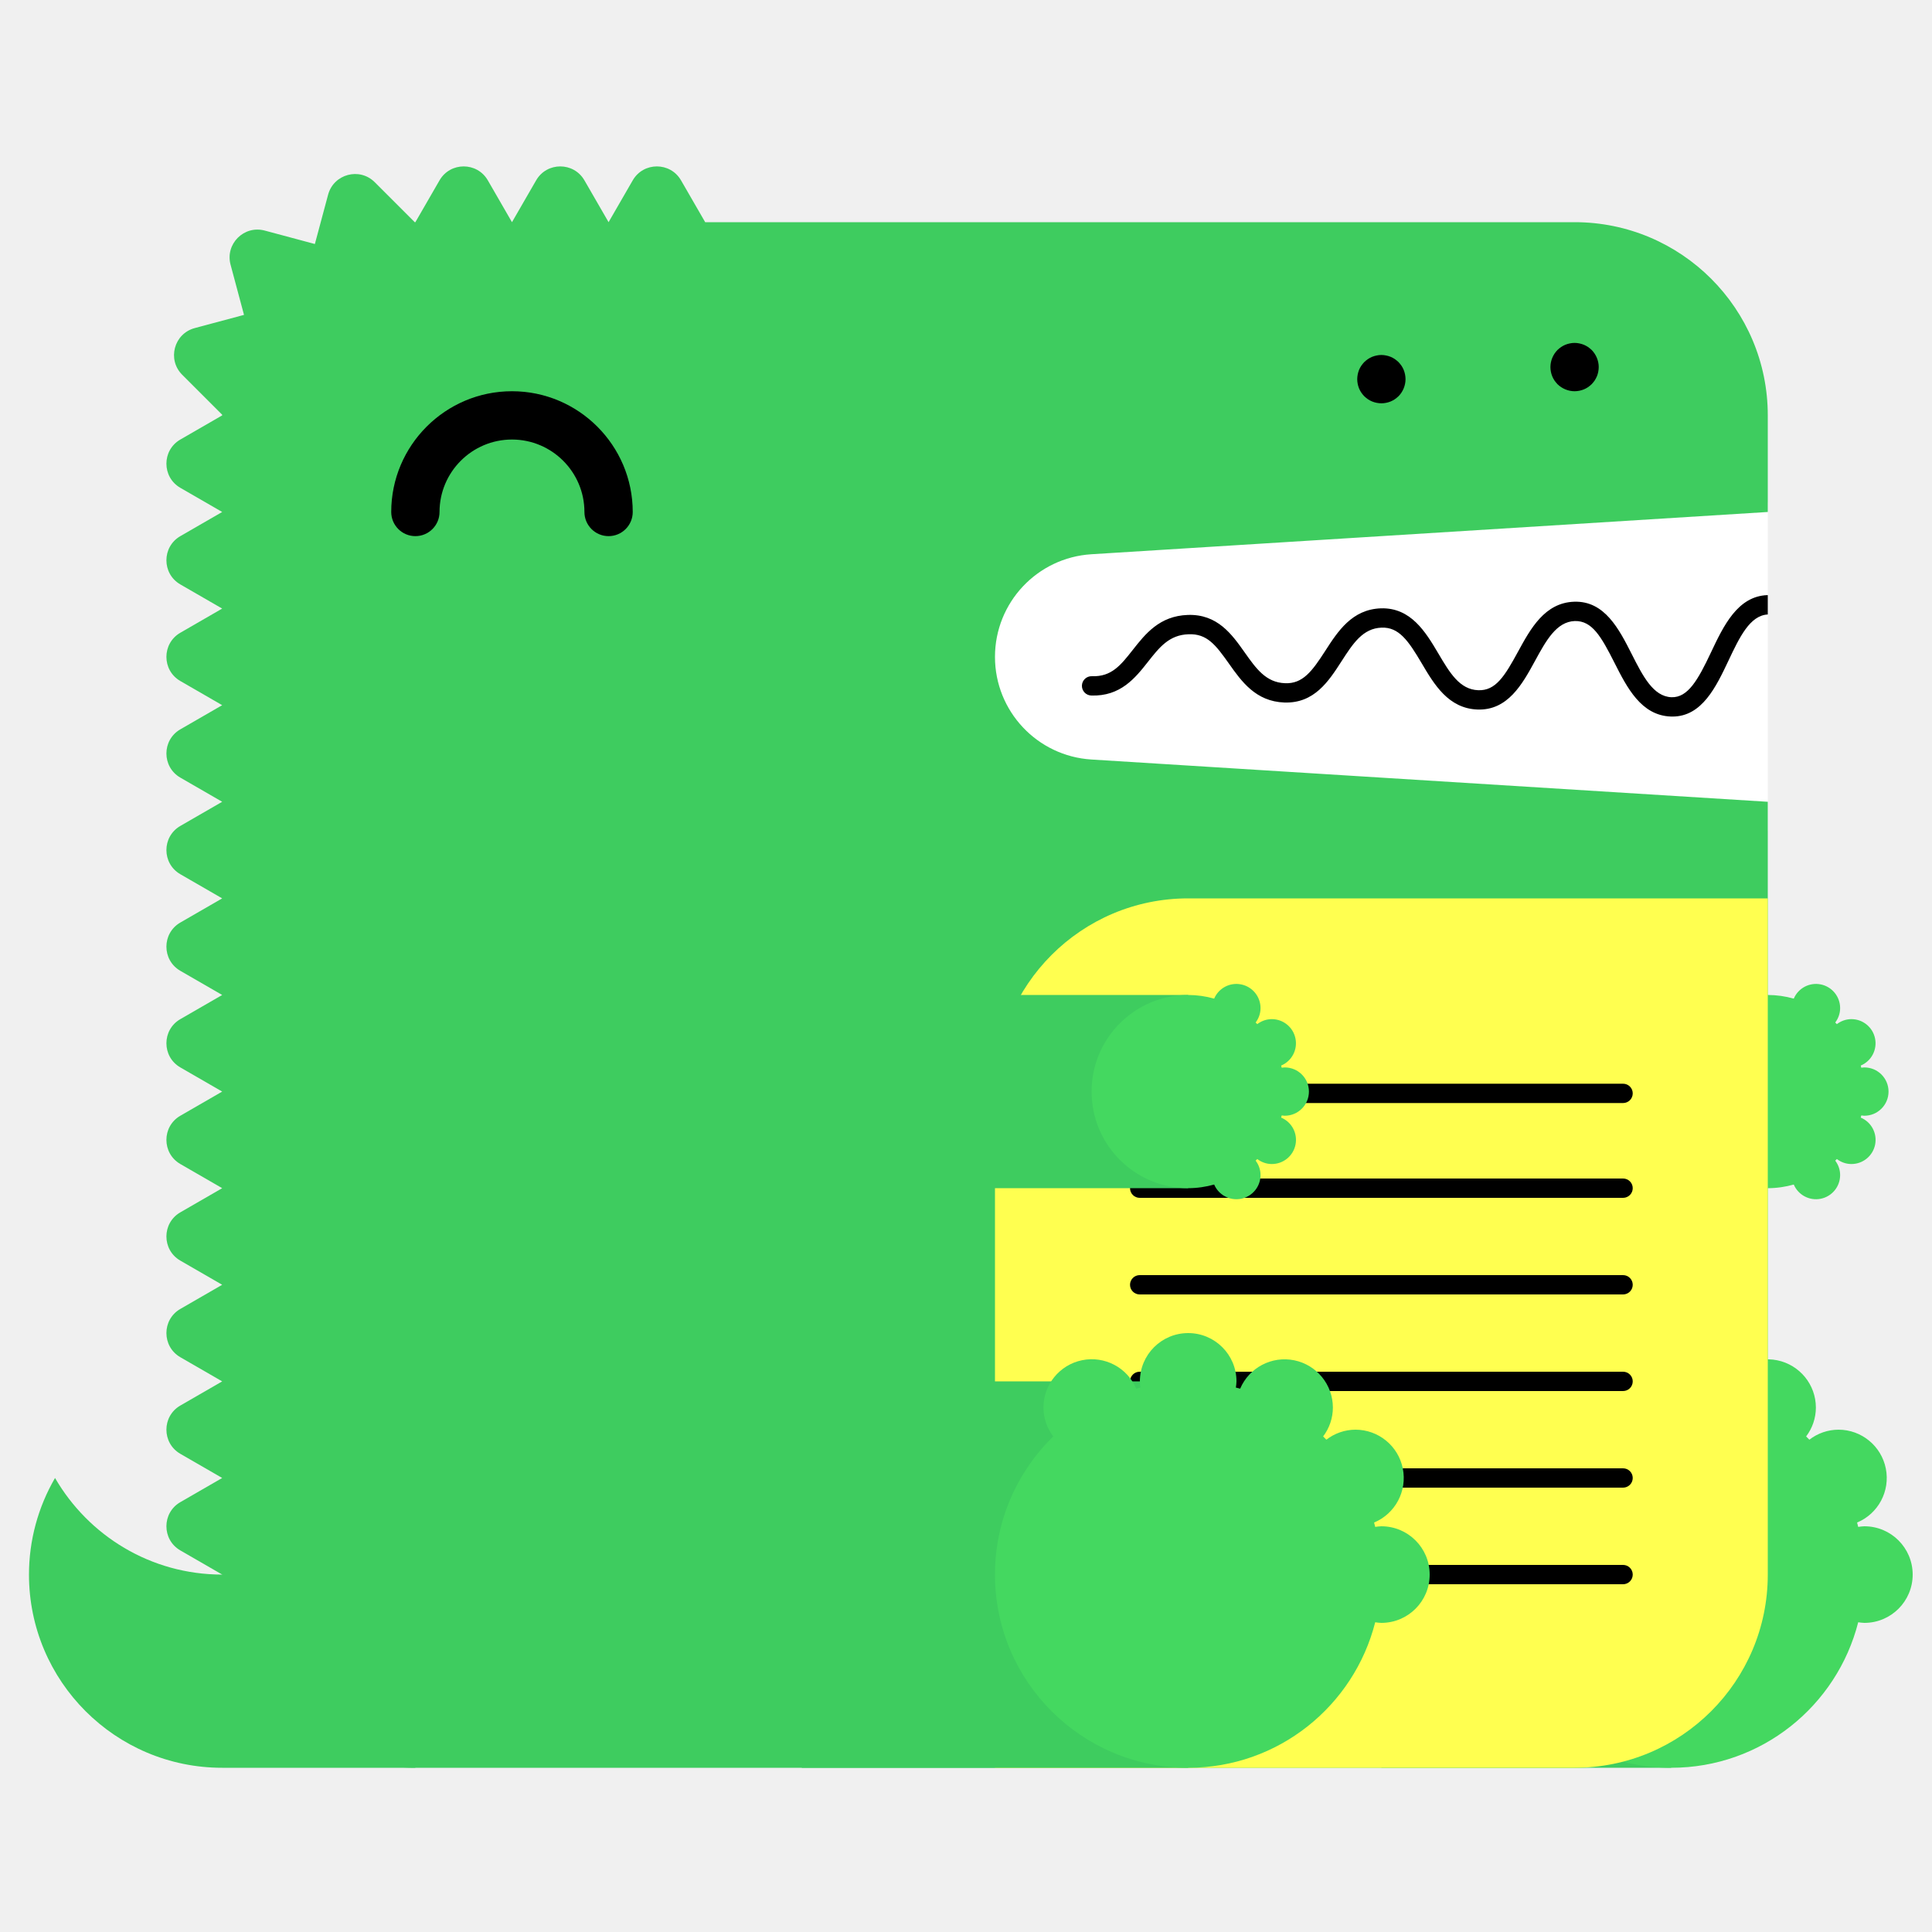
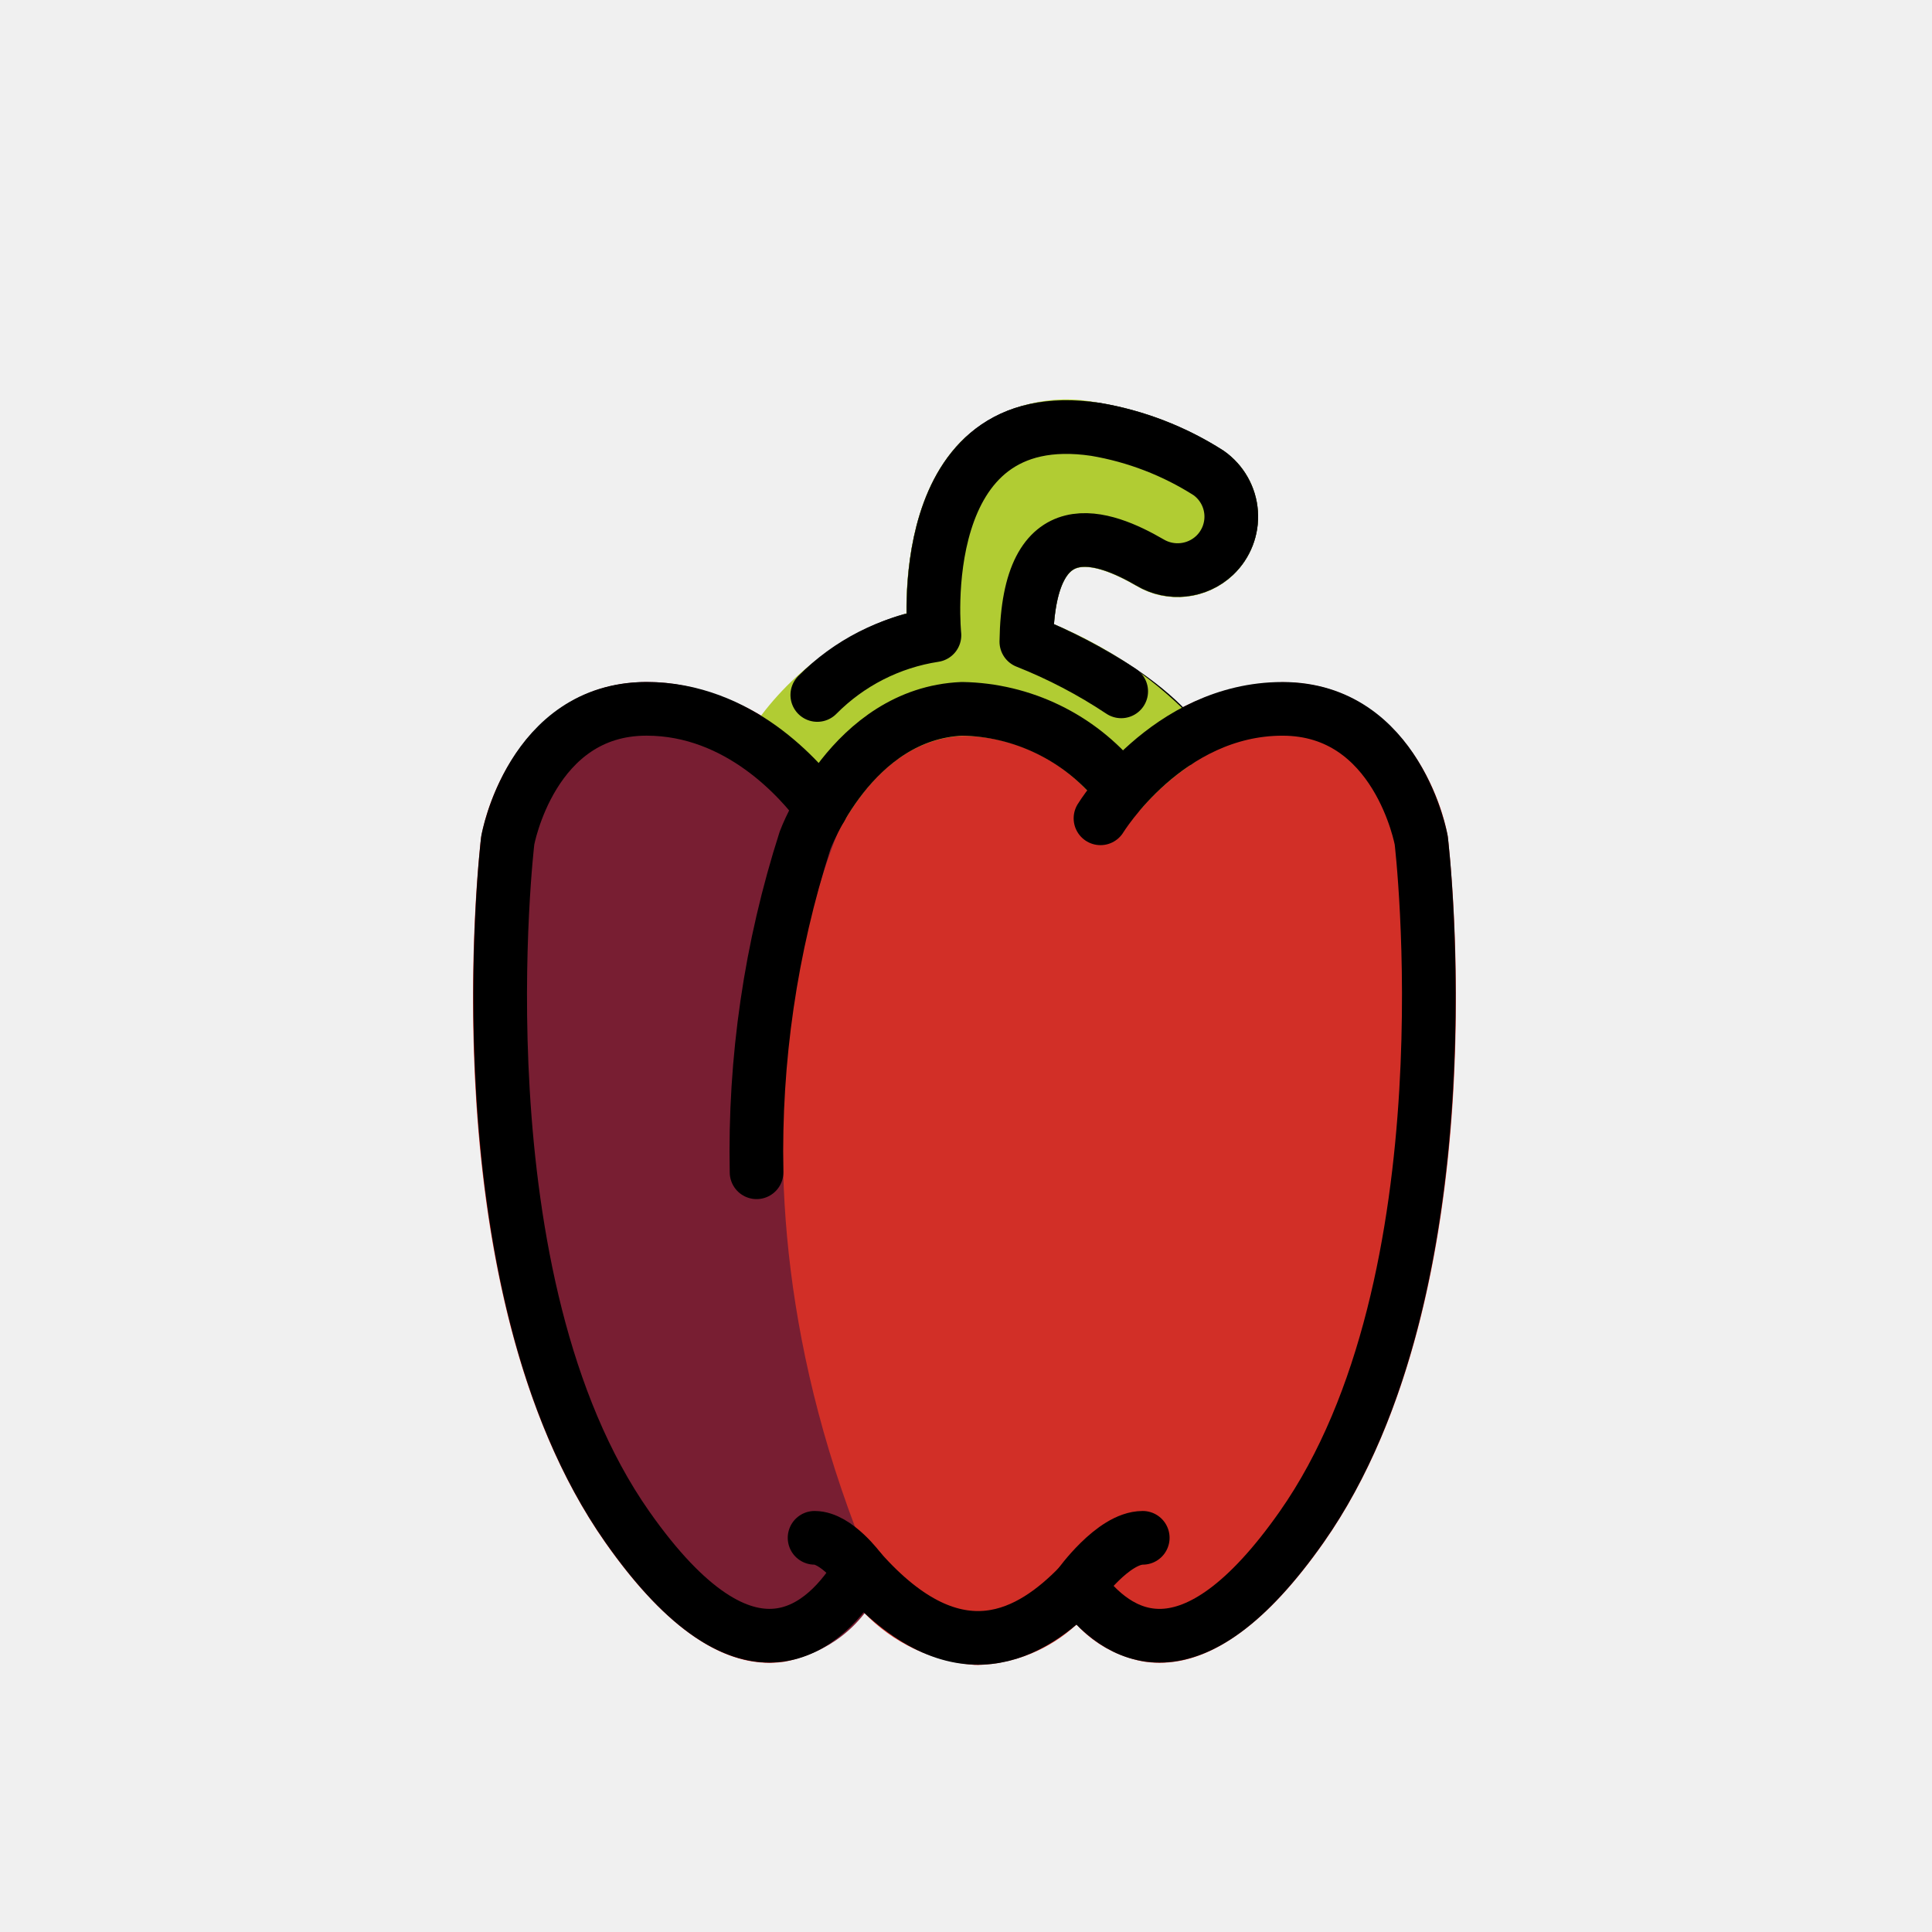
- <svg xmlns="http://www.w3.org/2000/svg" width="200" height="200" viewBox="0 0 200 200">
-   <g fill="none" fill-rule="evenodd">
-     <path fill="#FFF" d="M99 52h84v34H99z" />
-     <path d="M23 163c-7.398 0-13.843-4.027-17.303-10A19.886 19.886 0 0 0 3 163c0 11.046 8.954 20 20 20h20v-20H23z" fill="#3ECC5F" />
-     <path d="M112.98 57.376L183 53V43c0-11.046-8.954-20-20-20H73l-2.5-4.33c-1.112-1.925-3.889-1.925-5 0L63 23l-2.5-4.33c-1.111-1.925-3.889-1.925-5 0L53 23l-2.5-4.33c-1.111-1.925-3.889-1.925-5 0L43 23c-.022 0-.042.003-.065.003l-4.142-4.141c-1.57-1.571-4.252-.853-4.828 1.294l-1.369 5.104-5.192-1.392c-2.148-.575-4.111 1.389-3.535 3.536l1.39 5.193-5.102 1.367c-2.148.576-2.867 3.259-1.296 4.83l4.142 4.142c0 .021-.003.042-.003.064l-4.33 2.5c-1.925 1.111-1.925 3.889 0 5L23 53l-4.33 2.5c-1.925 1.111-1.925 3.889 0 5L23 63l-4.33 2.5c-1.925 1.111-1.925 3.889 0 5L23 73l-4.33 2.5c-1.925 1.111-1.925 3.889 0 5L23 83l-4.33 2.5c-1.925 1.111-1.925 3.889 0 5L23 93l-4.33 2.5c-1.925 1.111-1.925 3.889 0 5L23 103l-4.33 2.5c-1.925 1.111-1.925 3.889 0 5L23 113l-4.33 2.5c-1.925 1.111-1.925 3.889 0 5L23 123l-4.33 2.5c-1.925 1.111-1.925 3.889 0 5L23 133l-4.33 2.5c-1.925 1.111-1.925 3.889 0 5L23 143l-4.33 2.5c-1.925 1.111-1.925 3.889 0 5L23 153l-4.33 2.5c-1.925 1.111-1.925 3.889 0 5L23 163c0 11.046 8.954 20 20 20h120c11.046 0 20-8.954 20-20V83l-70.02-4.376A10.645 10.645 0 0 1 103 68c0-5.621 4.37-10.273 9.98-10.624" fill="#3ECC5F" />
-     <path fill="#3ECC5F" d="M143 183h30v-40h-30z" />
-     <path d="M193 158c-.219 0-.428.037-.639.064-.038-.15-.074-.301-.116-.451A5 5 0 0 0 190.32 148a4.96 4.96 0 0 0-3.016 1.036 26.531 26.531 0 0 0-.335-.336 4.955 4.955 0 0 0 1.011-2.987 5 5 0 0 0-9.599-1.959c-.148-.042-.297-.077-.445-.115.027-.211.064-.42.064-.639a5 5 0 0 0-5-5 5 5 0 0 0-5 5c0 .219.037.428.064.639-.148.038-.297.073-.445.115a4.998 4.998 0 0 0-9.599 1.959c0 1.125.384 2.151 1.011 2.987-3.717 3.632-6.031 8.693-6.031 14.3 0 11.046 8.954 20 20 20 9.339 0 17.16-6.41 19.361-15.064.211.027.42.064.639.064a5 5 0 0 0 5-5 5 5 0 0 0-5-5" fill="#44D860" />
-     <path fill="#3ECC5F" d="M153 123h30v-20h-30z" />
-     <path d="M193 115.5a2.5 2.5 0 1 0 0-5c-.109 0-.214.019-.319.032-.02-.075-.037-.15-.058-.225a2.501 2.501 0 0 0-.963-4.807c-.569 0-1.088.197-1.508.518a6.653 6.653 0 0 0-.168-.168c.314-.417.506-.931.506-1.494a2.5 2.5 0 0 0-4.8-.979A9.987 9.987 0 0 0 183 103c-5.522 0-10 4.478-10 10s4.478 10 10 10c.934 0 1.833-.138 2.69-.377a2.5 2.5 0 0 0 4.8-.979c0-.563-.192-1.077-.506-1.494.057-.055.113-.111.168-.168.42.321.939.518 1.508.518a2.5 2.5 0 0 0 .963-4.807c.021-.074.038-.15.058-.225.105.013.21.032.319.032" fill="#44D860" />
-     <path d="M63 55.5a2.5 2.5 0 0 1-2.5-2.5c0-4.136-3.364-7.5-7.5-7.5s-7.5 3.364-7.5 7.5a2.5 2.5 0 1 1-5 0c0-6.893 5.607-12.5 12.5-12.5S65.5 46.107 65.5 53a2.5 2.5 0 0 1-2.5 2.5" fill="#000" />
-     <path d="M103 183h60c11.046 0 20-8.954 20-20V93h-60c-11.046 0-20 8.954-20 20v70z" fill="#FFFF50" />
-     <path d="M168.02 124h-50.04a1 1 0 1 1 0-2h50.04a1 1 0 1 1 0 2m0 20h-50.04a1 1 0 1 1 0-2h50.04a1 1 0 1 1 0 2m0 20h-50.04a1 1 0 1 1 0-2h50.04a1 1 0 1 1 0 2m0-49.814h-50.04a1 1 0 1 1 0-2h50.04a1 1 0 1 1 0 2m0 19.814h-50.04a1 1 0 1 1 0-2h50.04a1 1 0 1 1 0 2m0 20h-50.04a1 1 0 1 1 0-2h50.04a1 1 0 1 1 0 2M183 61.611c-.012 0-.022-.006-.034-.005-3.09.105-4.552 3.196-5.842 5.923-1.346 2.85-2.387 4.703-4.093 4.647-1.889-.068-2.969-2.202-4.113-4.46-1.314-2.594-2.814-5.536-5.963-5.426-3.046.104-4.513 2.794-5.807 5.167-1.377 2.528-2.314 4.065-4.121 3.994-1.927-.07-2.951-1.805-4.136-3.813-1.321-2.236-2.848-4.75-5.936-4.664-2.994.103-4.465 2.385-5.763 4.4-1.373 2.13-2.335 3.428-4.165 3.351-1.973-.07-2.992-1.51-4.171-3.177-1.324-1.873-2.816-3.993-5.895-3.89-2.928.1-4.399 1.97-5.696 3.618-1.232 1.564-2.194 2.802-4.229 2.724a1 1 0 0 0-.072 2c3.017.101 4.545-1.8 5.872-3.487 1.177-1.496 2.193-2.787 4.193-2.855 1.926-.082 2.829 1.115 4.195 3.045 1.297 1.834 2.769 3.914 5.731 4.021 3.103.104 4.596-2.215 5.918-4.267 1.182-1.834 2.202-3.417 4.15-3.484 1.793-.067 2.769 1.35 4.145 3.681 1.297 2.197 2.766 4.686 5.787 4.796 3.125.108 4.634-2.62 5.949-5.035 1.139-2.088 2.214-4.06 4.119-4.126 1.793-.042 2.728 1.595 4.111 4.33 1.292 2.553 2.757 5.445 5.825 5.556l.169.003c3.064 0 4.518-3.075 5.805-5.794 1.139-2.41 2.217-4.68 4.067-4.773v-2z" fill="#000" />
-     <path fill="#3ECC5F" d="M83 183h40v-40H83z" />
-     <path d="M143 158c-.219 0-.428.037-.639.064-.038-.15-.074-.301-.116-.451A5 5 0 0 0 140.32 148a4.96 4.96 0 0 0-3.016 1.036 26.531 26.531 0 0 0-.335-.336 4.955 4.955 0 0 0 1.011-2.987 5 5 0 0 0-9.599-1.959c-.148-.042-.297-.077-.445-.115.027-.211.064-.42.064-.639a5 5 0 0 0-5-5 5 5 0 0 0-5 5c0 .219.037.428.064.639-.148.038-.297.073-.445.115a4.998 4.998 0 0 0-9.599 1.959c0 1.125.384 2.151 1.011 2.987-3.717 3.632-6.031 8.693-6.031 14.3 0 11.046 8.954 20 20 20 9.339 0 17.16-6.41 19.361-15.064.211.027.42.064.639.064a5 5 0 0 0 5-5 5 5 0 0 0-5-5" fill="#44D860" />
-     <path fill="#3ECC5F" d="M83 123h40v-20H83z" />
-     <path d="M133 115.5a2.5 2.5 0 1 0 0-5c-.109 0-.214.019-.319.032-.02-.075-.037-.15-.058-.225a2.501 2.501 0 0 0-.963-4.807c-.569 0-1.088.197-1.508.518a6.653 6.653 0 0 0-.168-.168c.314-.417.506-.931.506-1.494a2.5 2.5 0 0 0-4.8-.979A9.987 9.987 0 0 0 123 103c-5.522 0-10 4.478-10 10s4.478 10 10 10c.934 0 1.833-.138 2.69-.377a2.5 2.5 0 0 0 4.8-.979c0-.563-.192-1.077-.506-1.494.057-.055.113-.111.168-.168.42.321.939.518 1.508.518a2.5 2.5 0 0 0 .963-4.807c.021-.074.038-.15.058-.225.105.013.21.032.319.032" fill="#44D860" />
-     <path d="M143 41.75c-.16 0-.33-.02-.49-.05a2.52 2.52 0 0 1-.47-.14c-.15-.06-.29-.14-.431-.23-.13-.09-.259-.2-.38-.31-.109-.12-.219-.24-.309-.38s-.17-.28-.231-.43a2.619 2.619 0 0 1-.189-.96c0-.16.02-.33.05-.49.03-.16.08-.31.139-.47.061-.15.141-.29.231-.43.09-.13.2-.26.309-.38.121-.11.25-.22.38-.31.141-.09.281-.17.431-.23.149-.06.31-.11.47-.14.32-.07.65-.07.98 0 .159.03.32.08.47.14.149.06.29.14.43.23.13.09.259.2.38.31.11.12.22.25.31.38.09.14.17.28.23.43.06.16.11.31.14.47.029.16.05.33.05.49 0 .66-.271 1.31-.73 1.77-.121.11-.25.22-.38.31-.14.09-.281.17-.43.23a2.565 2.565 0 0 1-.96.19m20-1.25c-.66 0-1.3-.27-1.771-.73a3.802 3.802 0 0 1-.309-.38c-.09-.14-.17-.28-.231-.43a2.619 2.619 0 0 1-.189-.96c0-.66.27-1.3.729-1.77.121-.11.25-.22.38-.31.141-.09.281-.17.431-.23.149-.06.31-.11.47-.14.32-.07.66-.07.98 0 .159.03.32.08.47.14.149.06.29.14.43.23.13.09.259.2.38.31.459.47.73 1.11.73 1.77 0 .16-.021.33-.05.49-.03.16-.08.32-.14.47-.07.15-.14.29-.23.43-.09.13-.2.26-.31.38-.121.11-.25.22-.38.31-.14.09-.281.17-.43.23a2.565 2.565 0 0 1-.96.19" fill="#000" />
+ <svg xmlns="http://www.w3.org/2000/svg" id="emoji" viewBox="0 0 72 72">
+   <g id="color">
+     <path fill="#d22f27" d="M53.951,31.155c-.355-1.981-2.1-5.729-6.155-5.729a8.699,8.699,0,0,0-5.973,2.572,8.012,8.012,0,0,0-6.006-2.571A7.047,7.047,0,0,0,30.51,28.446a8.911,8.911,0,0,0-6.417-3.019c-4.057,0-5.801,3.747-6.165,5.787-.082.686-1.931,16.916,4.626,26.266,2.091,2.982,4.146,4.489,6.118,4.489a3.965,3.965,0,0,0,.558-.04,4.791,4.791,0,0,0,2.953-1.846,6.413,6.413,0,0,0,4.148,1.965c.04.001.079.002.118.002a5.684,5.684,0,0,0,3.67-1.507,4.491,4.491,0,0,0,2.539,1.385,3.965,3.965,0,0,0,.558.04c1.972,0,4.028-1.507,6.119-4.489C55.89,48.13,54.042,31.899,53.951,31.155Z" />
+     <path fill="none" stroke="#000" stroke-linecap="round" stroke-linejoin="round" stroke-width="2" d="M28.618,28.064c2.837-4.189,6.206-4.39,6.206-4.39S33.921,14.971,40.822,16a11.351,11.351,0,0,1,4.218,1.625,1.991,1.991,0,0,1,.224,3.075h0a2.012,2.012,0,0,1-2.408.262c-1.695-.984-4.536-2.085-4.607,2.952,0,0,3.798,1.425,5.639,3.711" />
+     <path fill="#B1CC33" d="M40.012,21.224c.241-.138.868-.241,2.336.611a2.998,2.998,0,0,0,4.522-2.821A2.947,2.947,0,0,0,45.6,16.808a12.347,12.347,0,0,0-4.637-1.79,5.707,5.707,0,0,0-5.04,1.332c-1.93,1.845-2.16,4.97-2.146,6.517a10.785,10.785,0,0,0-5.954,4.588l-.004.004-.003.006c-.011.016-.023.029-.034.046a.954.954,0,0,0-.063.152,1.002,1.002,0,0,0-.078.186.972.972,0,0,0-.012.187.591.591,0,0,0,.057.368.968.968,0,0,0,.074.183,1.002,1.002,0,0,0,.125.145.945.945,0,0,0,.113.131,9.58,9.58,0,0,1,1.792,1.837l.002.002a.992.992,0,0,0,.301.27c.013.008.028.01.042.017.018.009.037.015.056.023a.994.994,0,0,0,.403.095l.002,0,.001,0,.013-.002a1.005,1.005,0,0,0,.266-.042c.031-.009.059-.024.089-.036a.992.992,0,0,0,.179-.092c.015-.01.032-.013.046-.024s.019-.024.031-.035a.98.98,0,0,0,.211-.232c.008-.013.02-.023.028-.036l.001-.001c.811-1.4,2.237-3.09,4.434-3.184a6.442,6.442,0,0,1,4.971,2.448.978.978,0,0,0,.258.369.999.999,0,0,0,1.41-.102,9.183,9.183,0,0,1,1.781-1.594c.026-.018.04-.045.063-.064a.945.945,0,0,0,.133-.069,1,1,0,0,0,.152-1.406,15.222,15.222,0,0,0-5.39-3.74C39.391,21.749,39.817,21.335,40.012,21.224Z" />
+     <path fill="#781e32" d="M22.582,57.469c2.11,3.009,4.104,4.478,6.098,4.489h.022a4.759,4.759,0,0,0,3.821-2.276c.014-.019.016-.042.028-.062a1.467,1.467,0,0,0,.138-.363.874.874,0,0,0-.076-.551.951.951,0,0,0-.095-.18.309.309,0,0,1-.032-.061c-6.753-16.087-1.101-27.8-1.028-27.98.009-.023.005-.046.013-.069a1.083,1.083,0,0,0-.063-.757c-.011-.022-.011-.046-.024-.067-.113-.186-3.005-4.176-7.262-4.176-4.056,0-5.8,3.747-6.155,5.729C17.875,31.889,16.026,48.12,22.582,57.469Z" />
+   </g>
+   <g id="line">
+     <path fill="none" stroke="#000" stroke-linecap="round" stroke-linejoin="round" stroke-width="2" d="M30.602,30.098c-.756-1.026-3.047-3.682-6.509-3.682-4.291,0-5.171,4.905-5.171,4.905s-1.961,16.43,4.451,25.573c4.559,6.501,7.416,3.758,8.687,1.629" />
+     <path fill="none" stroke="#000" stroke-linecap="round" stroke-linejoin="round" stroke-width="2" d="M41.012,30.496s2.492-4.079,6.783-4.079,5.171,4.905,5.171,4.905,1.961,16.43-4.451,25.573c-4.154,5.923-6.895,4.172-8.311,2.204" />
+     <path fill="none" stroke="#000" stroke-linecap="round" stroke-linejoin="round" stroke-width="2" d="M41.635,29.214a7.635,7.635,0,0,0-5.777-2.798c-4.117.174-5.856,4.905-5.856,4.905a37.922,37.922,0,0,0-1.807,12.366" />
+     <path fill="none" stroke="#000" stroke-linecap="round" stroke-linejoin="round" stroke-width="2" d="M30.357,57.31c.819,0,1.702,1.213,1.702,1.213,3.635,4.106,6.408,2.356,8.148.573,0,0,1.272-1.786,2.38-1.786" />
+     <path fill="none" stroke="#000" stroke-linecap="round" stroke-linejoin="round" stroke-width="2" d="M30.458,25.9a7.793,7.793,0,0,1,4.366-2.226S33.921,14.971,40.822,16a11.351,11.351,0,0,1,4.218,1.625,1.991,1.991,0,0,1,.224,3.075h0a2.012,2.012,0,0,1-2.408.262c-1.695-.984-4.536-2.085-4.607,2.952a18.998,18.998,0,0,1,3.535,1.851" />
  </g>
</svg>
